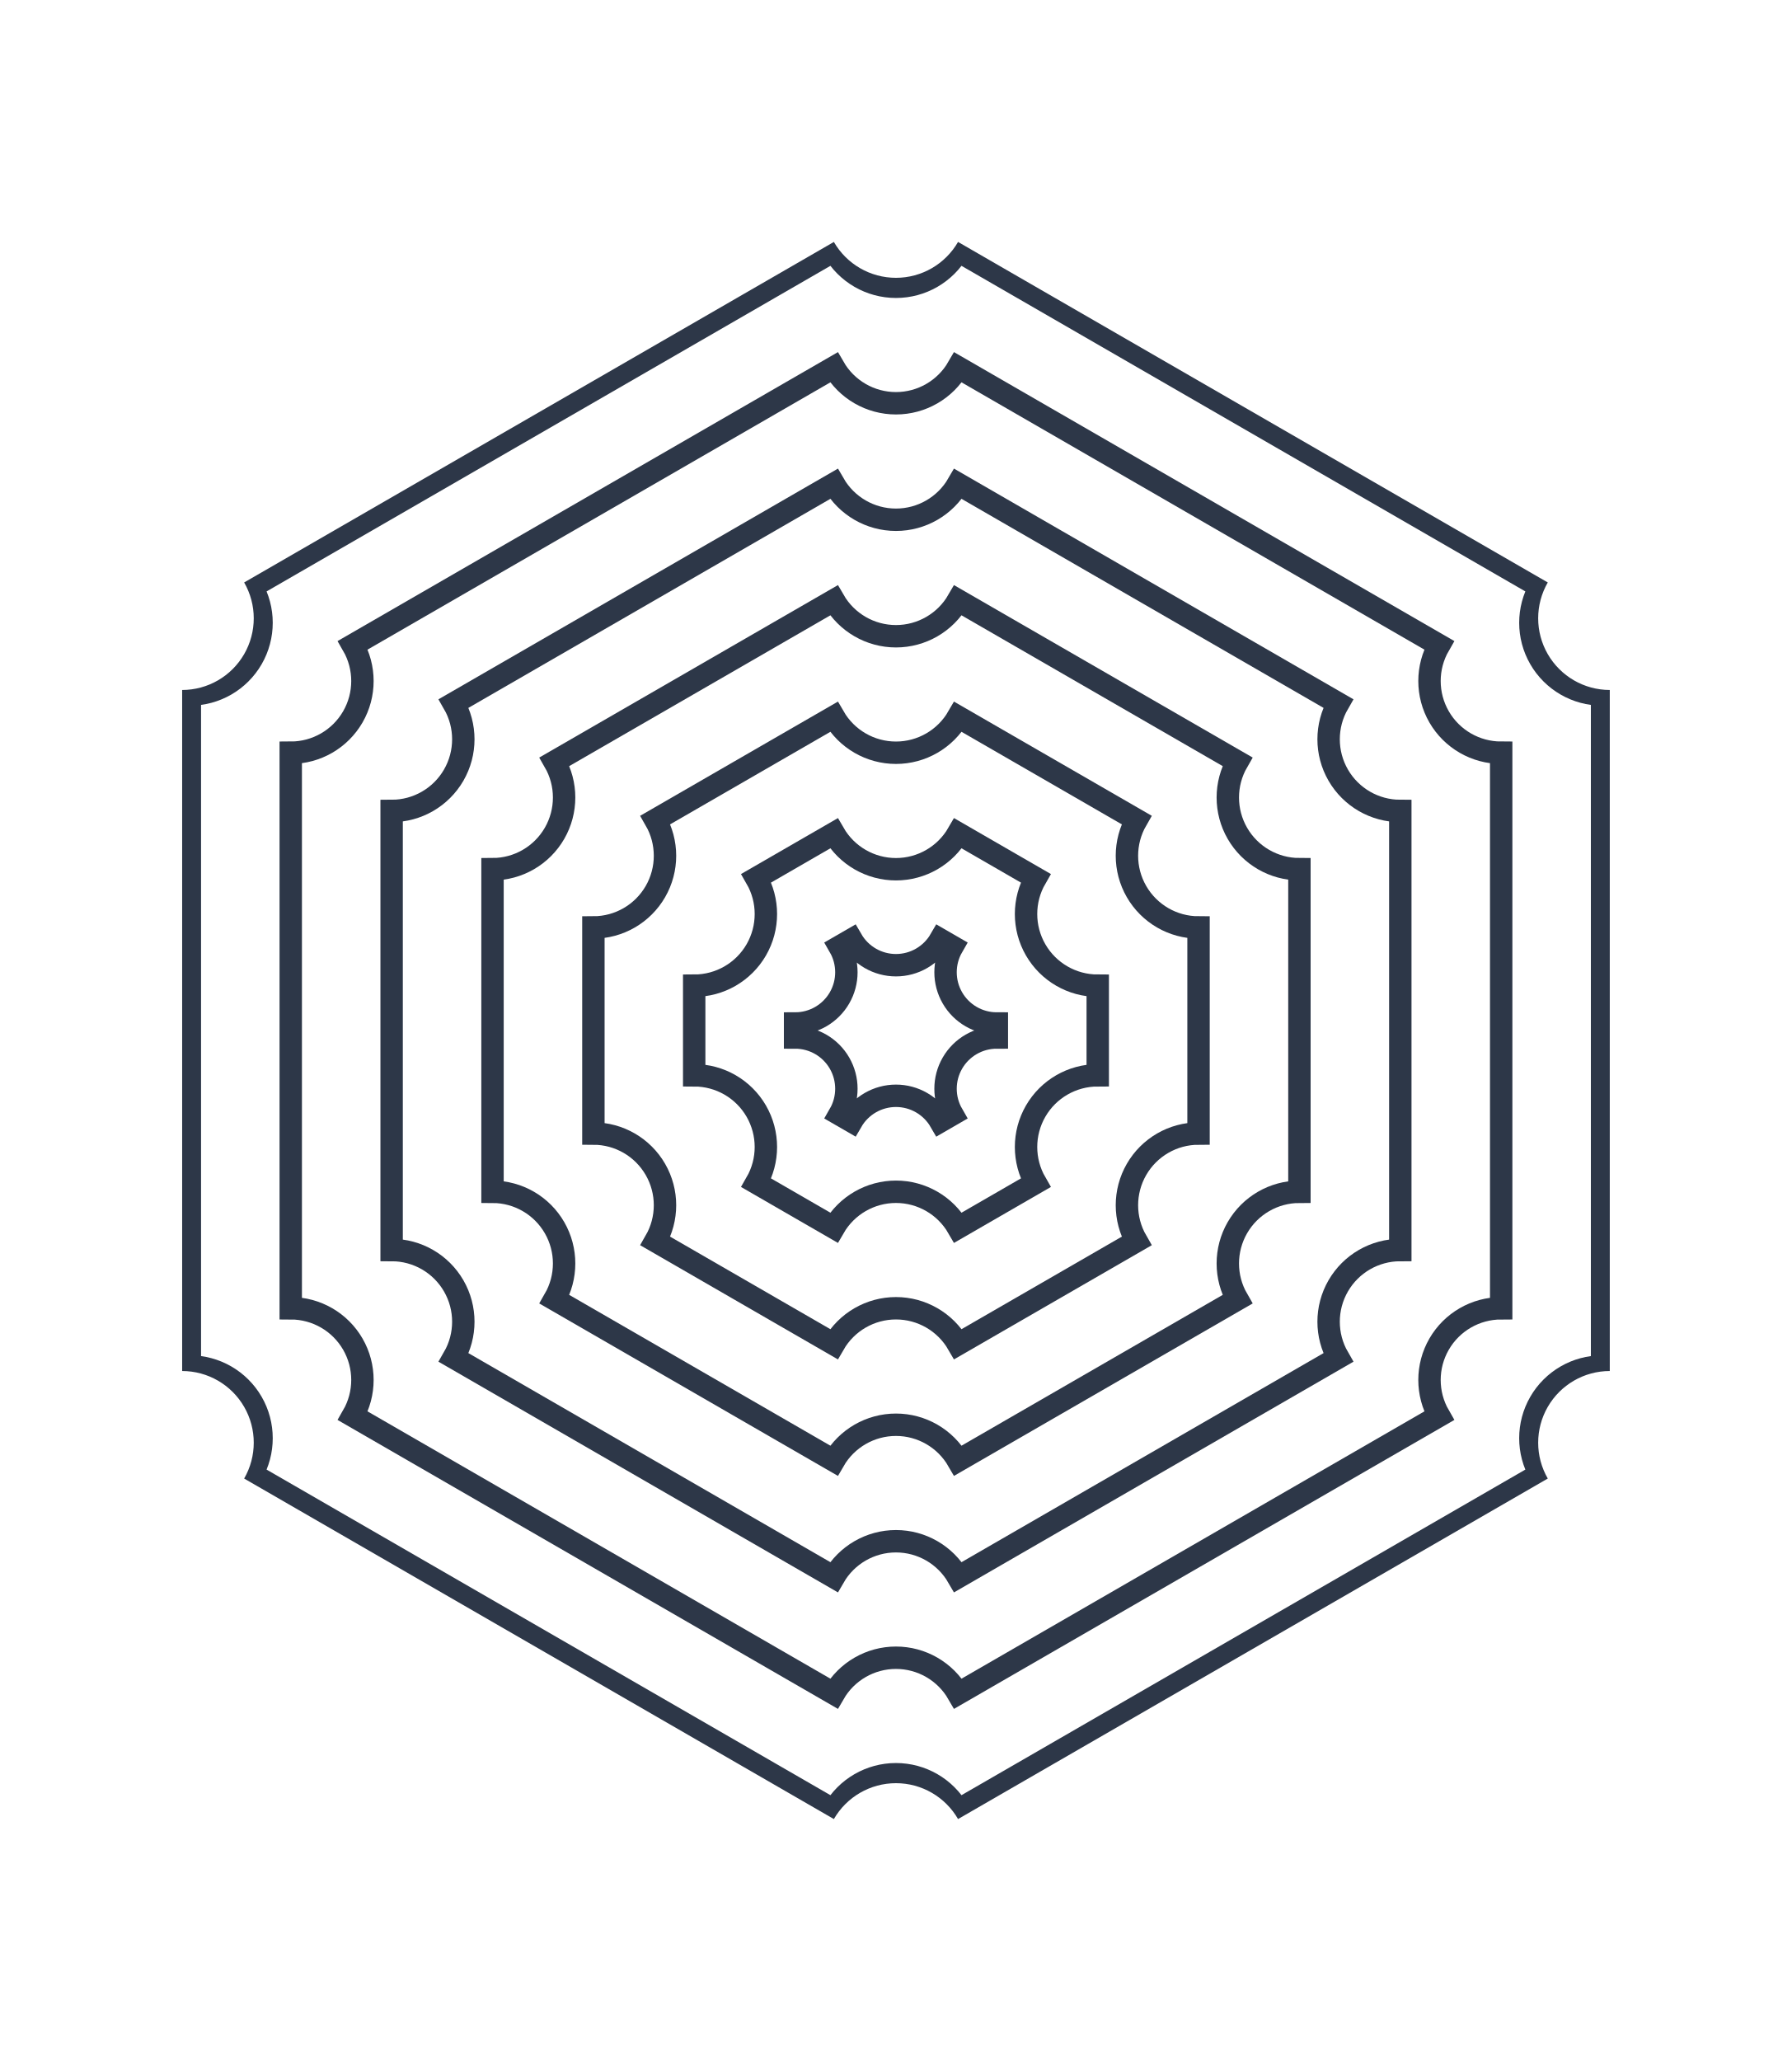
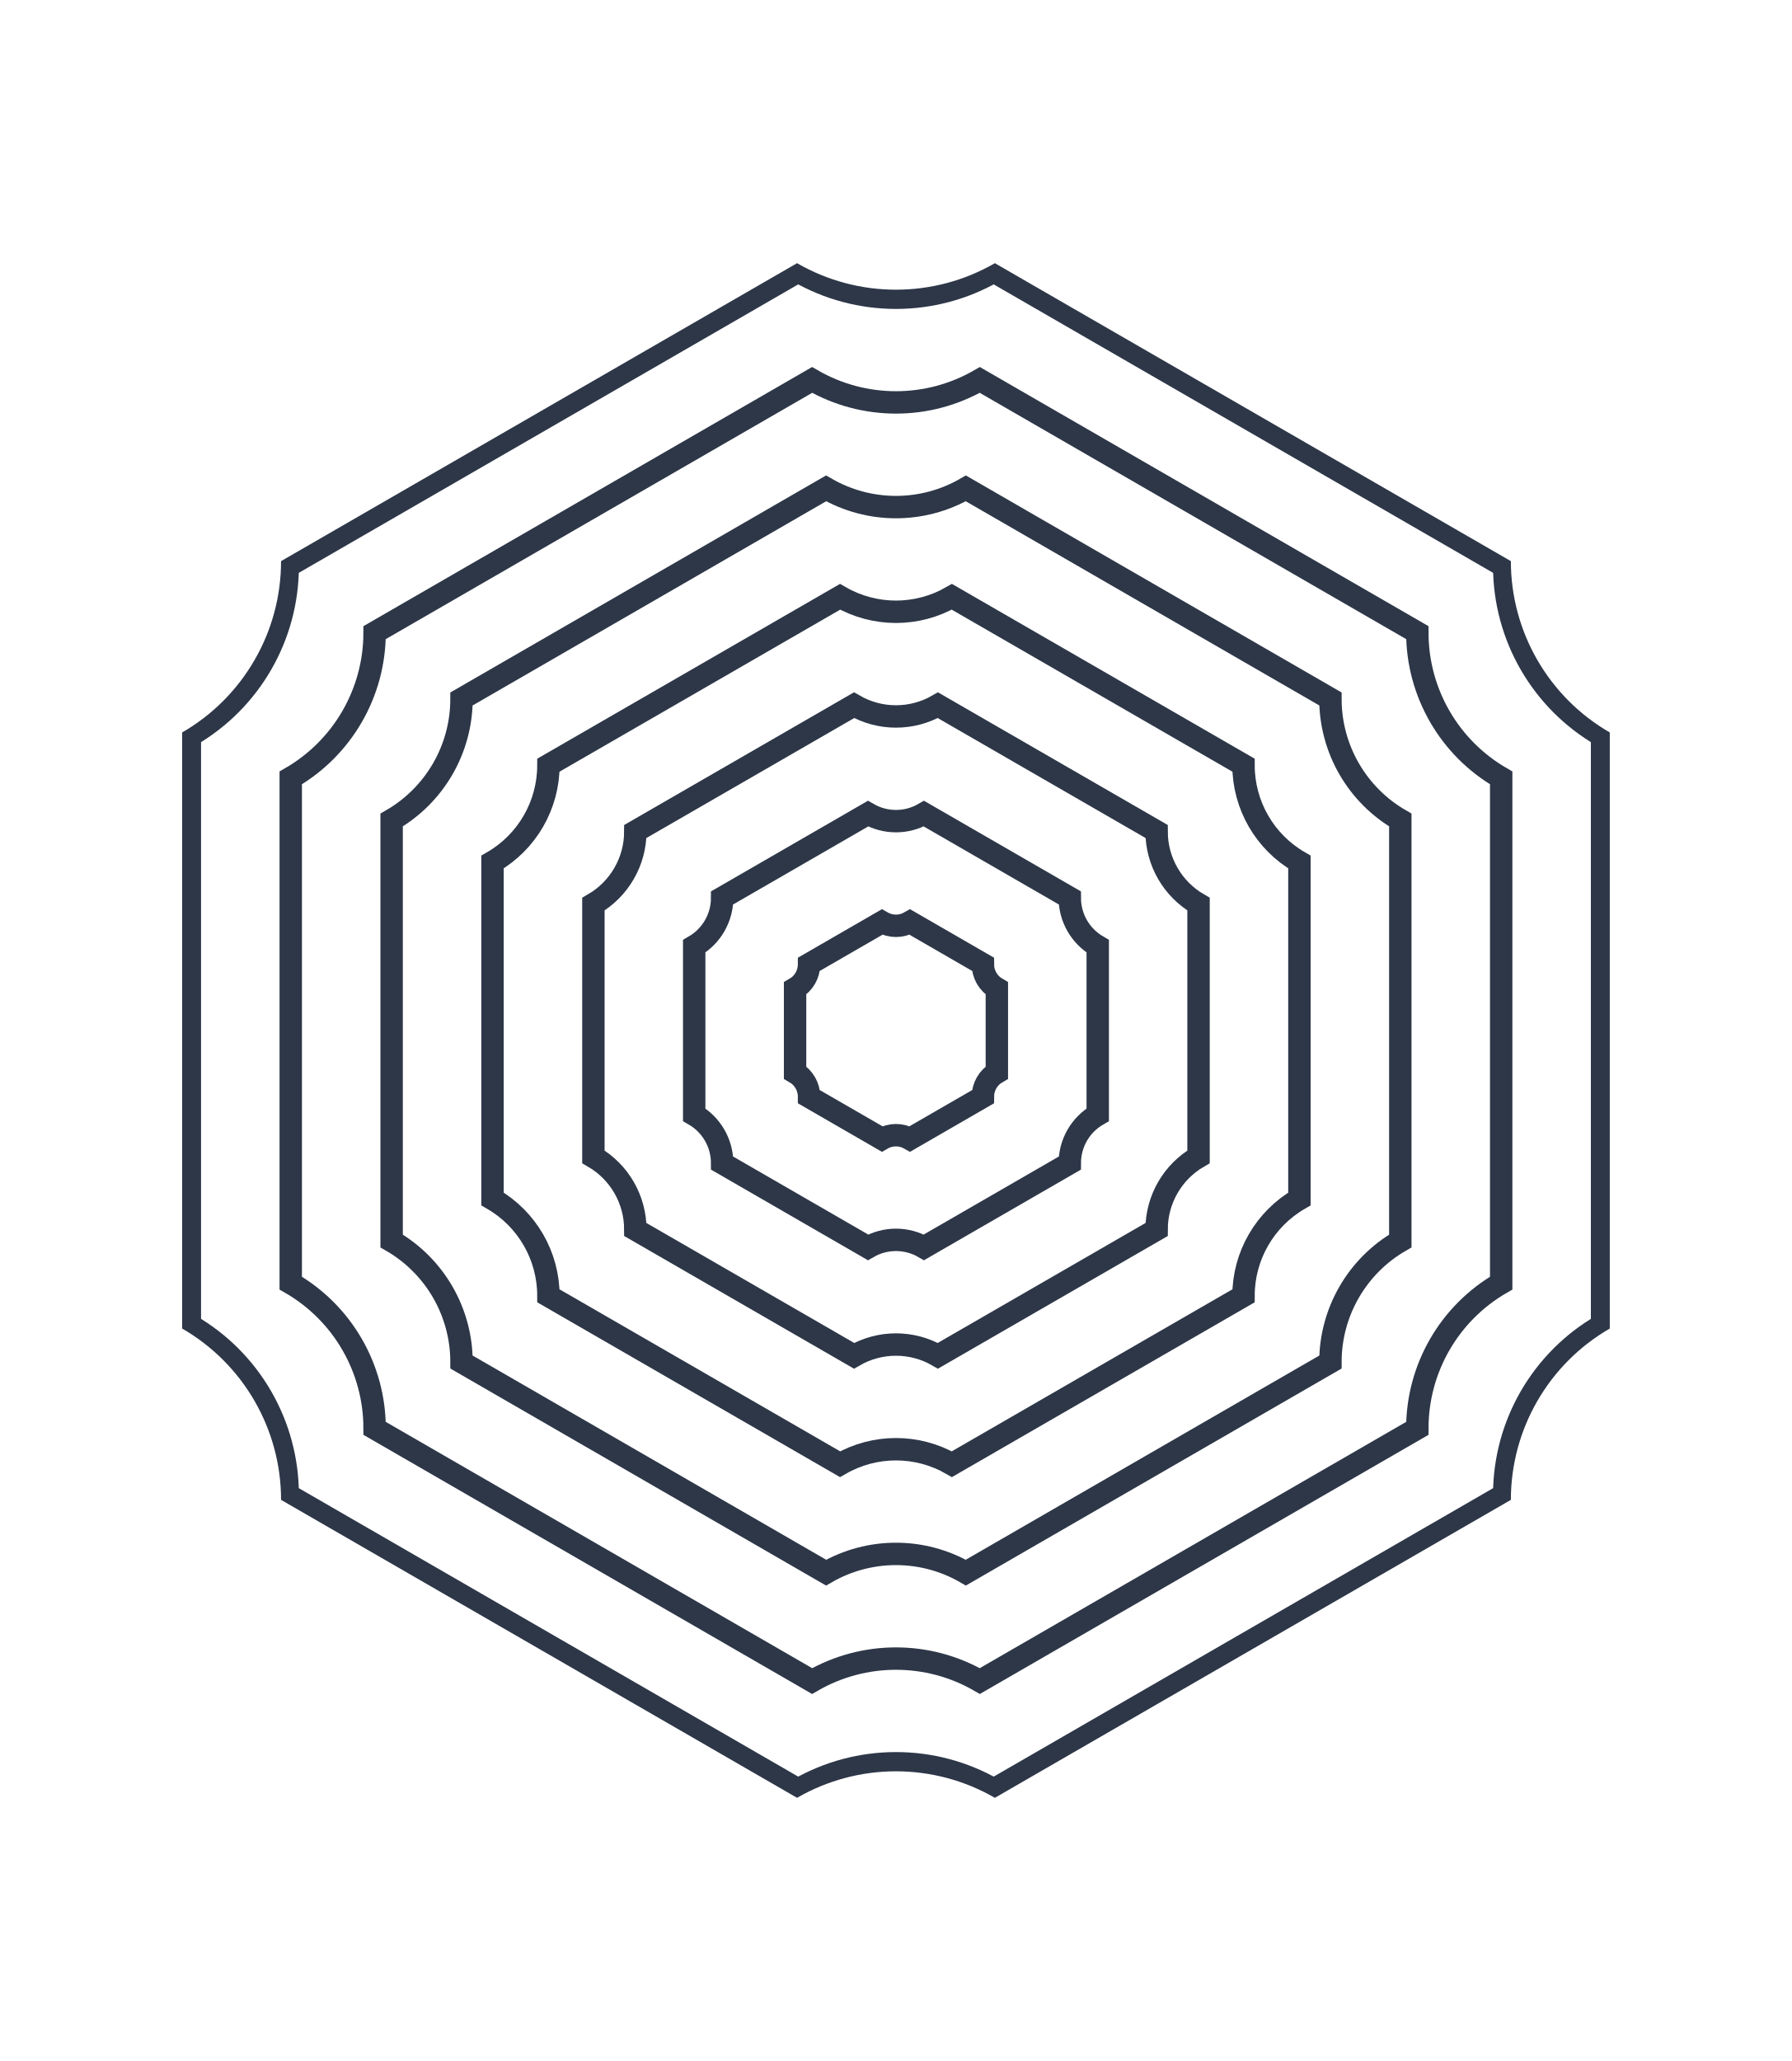
<svg xmlns="http://www.w3.org/2000/svg" width="200" height="230" viewBox="0 0 200 230">
  <defs>
    <clipPath id="hx">
-       <path d="M93.07,27 A8,8 0 0 0 106.93,27 L172.75,65 A8,8 0 0 0 179.67,77 L179.67,153 A8,8 0 0 0 172.75,165 L106.93,203 A8,8 0 0 0 93.07,203 L27.25,165 A8,8 0 0 0 20.33,153 L20.33,77 A8,8 0 0 0 27.25,65 Z" />
+       <path d="M88.96,29.37 A22.08,22.08 0 0 0 111.04,29.37 L168.63,62.62 A22.08,22.08 0 0 0 179.67,81.74 L179.67,148.26 A22.08,22.08 0 0 0 168.63,167.38 L111.04,200.63 A22.08,22.08 0 0 0 88.96,200.63 L31.37,167.38 A22.08,22.08 0 0 0 20.33,148.26 L20.33,81.74 A22.08,22.08 0 0 0 31.37,62.62 Z" />
    </clipPath>
  </defs>
  <g clip-path="url(#hx)" fill="none" stroke="#2D3748">
-     <path d="M93.07,28 A8,8 0 0 0 106.93,28 L171.88,65.5 A8,8 0 0 0 178.81,77.5 L178.81,152.5 A8,8 0 0 0 171.88,164.5 L106.93,202 A8,8 0 0 0 93.07,202 L28.12,164.5 A8,8 0 0 0 21.19,152.5 L21.19,77.5 A8,8 0 0 0 28.12,65.5 Z" fill="none" stroke-width="2.5" />
-     <path d="M93.07,41 A8,8 0 0 0 106.93,41 L160.62,72 A8,8 0 0 0 167.55,84 L167.55,146 A8,8 0 0 0 160.62,158 L106.93,189 A8,8 0 0 0 93.07,189 L39.38,158 A8,8 0 0 0 32.45,146 L32.45,84 A8,8 0 0 0 39.38,72 Z" fill="none" stroke-width="2.5" />
-     <path d="M93.07,54 A8,8 0 0 0 106.93,54 L149.36,78.5 A8,8 0 0 0 156.29,90.5 L156.29,139.5 A8,8 0 0 0 149.36,151.5 L106.93,176 A8,8 0 0 0 93.07,176 L50.64,151.5 A8,8 0 0 0 43.71,139.5 L43.71,90.5 A8,8 0 0 0 50.64,78.5 Z" fill="none" stroke-width="2.5" />
-     <path d="M93.07,67 A8,8 0 0 0 106.93,67 L138.11,85 A8,8 0 0 0 145.03,97 L145.03,133 A8,8 0 0 0 138.11,145 L106.93,163 A8,8 0 0 0 93.07,163 L61.89,145 A8,8 0 0 0 54.97,133 L54.97,97 A8,8 0 0 0 61.89,85 Z" fill="none" stroke-width="2.5" />
-     <path d="M93.07,80 A8,8 0 0 0 106.93,80 L126.85,91.5 A8,8 0 0 0 133.77,103.5 L133.77,126.5 A8,8 0 0 0 126.85,138.5 L106.93,150 A8,8 0 0 0 93.07,150 L73.15,138.5 A8,8 0 0 0 66.23,126.5 L66.23,103.5 A8,8 0 0 0 73.15,91.5 Z" fill="none" stroke-width="2.5" />
-     <path d="M93.07,93 A8,8 0 0 0 106.93,93 L115.59,98 A8,8 0 0 0 122.52,110 L122.52,120 A8,8 0 0 0 115.59,132 L106.93,137 A8,8 0 0 0 93.07,137 L84.41,132 A8,8 0 0 0 77.48,120 L77.48,110 A8,8 0 0 0 84.41,98 Z" fill="none" stroke-width="2.5" />
-     <path d="M95.05,104.86 A5.72,5.72 0 0 0 104.95,104.86 L106.3,105.64 A5.72,5.72 0 0 0 111.26,114.22 L111.26,115.78 A5.72,5.72 0 0 0 106.3,124.36 L104.95,125.14 A5.72,5.72 0 0 0 95.05,125.14 L93.7,124.36 A5.72,5.72 0 0 0 88.74,115.78 L88.74,114.22 A5.72,5.72 0 0 0 93.7,105.64 Z" fill="none" stroke-width="2.5" />
+     <path d="M89.08,30.3 A21.84,21.84 0 0 0 110.92,30.3 L167.89,63.2 A21.84,21.84 0 0 0 178.81,82.11 L178.81,147.89 A21.84,21.84 0 0 0 167.89,166.8 L110.92,199.7 A21.84,21.84 0 0 0 89.08,199.7 L32.11,166.8 A21.84,21.84 0 0 0 21.19,147.89 L21.19,82.11 A21.84,21.84 0 0 0 32.11,63.2 Z" fill="none" stroke-width="2.5" />
+     <path d="M90.64,42.4 A18.72,18.72 0 0 0 109.36,42.4 L158.19,70.6 A18.72,18.72 0 0 0 167.55,86.81 L167.55,143.19 A18.72,18.72 0 0 0 158.19,159.4 L109.36,187.6 A18.72,18.72 0 0 0 90.64,187.6 L41.81,159.4 A18.72,18.72 0 0 0 32.45,143.19 L32.45,86.81 A18.72,18.72 0 0 0 41.81,70.6 Z" fill="none" stroke-width="2.5" />
+     <path d="M92.2,54.5 A15.6,15.6 0 0 0 107.8,54.5 L148.49,78 A15.6,15.6 0 0 0 156.29,91.51 L156.29,138.49 A15.6,15.6 0 0 0 148.49,152 L107.8,175.5 A15.6,15.6 0 0 0 92.2,175.5 L51.51,152 A15.6,15.6 0 0 0 43.71,138.49 L43.71,91.51 A15.6,15.6 0 0 0 51.51,78 Z" fill="none" stroke-width="2.5" />
+     <path d="M93.76,66.6 A12.48,12.48 0 0 0 106.24,66.6 L138.79,85.39 A12.48,12.48 0 0 0 145.03,96.2 L145.03,133.8 A12.48,12.48 0 0 0 138.79,144.61 L106.24,163.4 A12.48,12.48 0 0 0 93.76,163.4 L61.21,144.61 A12.48,12.48 0 0 0 54.97,133.8 L54.97,96.2 A12.48,12.48 0 0 0 61.21,85.39 Z" fill="none" stroke-width="2.5" />
+     <path d="M95.32,78.7 A9.36,9.36 0 0 0 104.68,78.7 L129.09,92.79 A9.36,9.36 0 0 0 133.77,100.9 L133.77,129.1 A9.36,9.36 0 0 0 129.09,137.21 L104.68,151.3 A9.36,9.36 0 0 0 95.32,151.3 L70.91,137.21 A9.36,9.36 0 0 0 66.23,129.1 L66.23,100.9 A9.36,9.36 0 0 0 70.91,92.79 Z" fill="none" stroke-width="2.5" />
+     <path d="M96.88,90.8 A6.24,6.24 0 0 0 103.12,90.8 L119.4,100.2 A6.24,6.24 0 0 0 122.52,105.6 L122.52,124.4 A6.24,6.24 0 0 0 119.4,129.8 L103.12,139.2 A6.24,6.24 0 0 0 96.88,139.2 L80.6,129.8 A6.24,6.24 0 0 0 77.48,124.4 L77.48,105.6 A6.24,6.24 0 0 0 80.6,100.2 Z" fill="none" stroke-width="2.5" />
+     <path d="M98.44,102.9 A3.12,3.12 0 0 0 101.56,102.9 L109.7,107.6 A3.12,3.12 0 0 0 111.26,110.31 L111.26,119.69 A3.12,3.12 0 0 0 109.7,122.4 L101.56,127.1 A3.12,3.12 0 0 0 98.44,127.1 L90.3,122.4 A3.12,3.12 0 0 0 88.74,119.69 L88.74,110.31 A3.12,3.12 0 0 0 90.3,107.6 Z" fill="none" stroke-width="2.5" />
  </g>
</svg>
